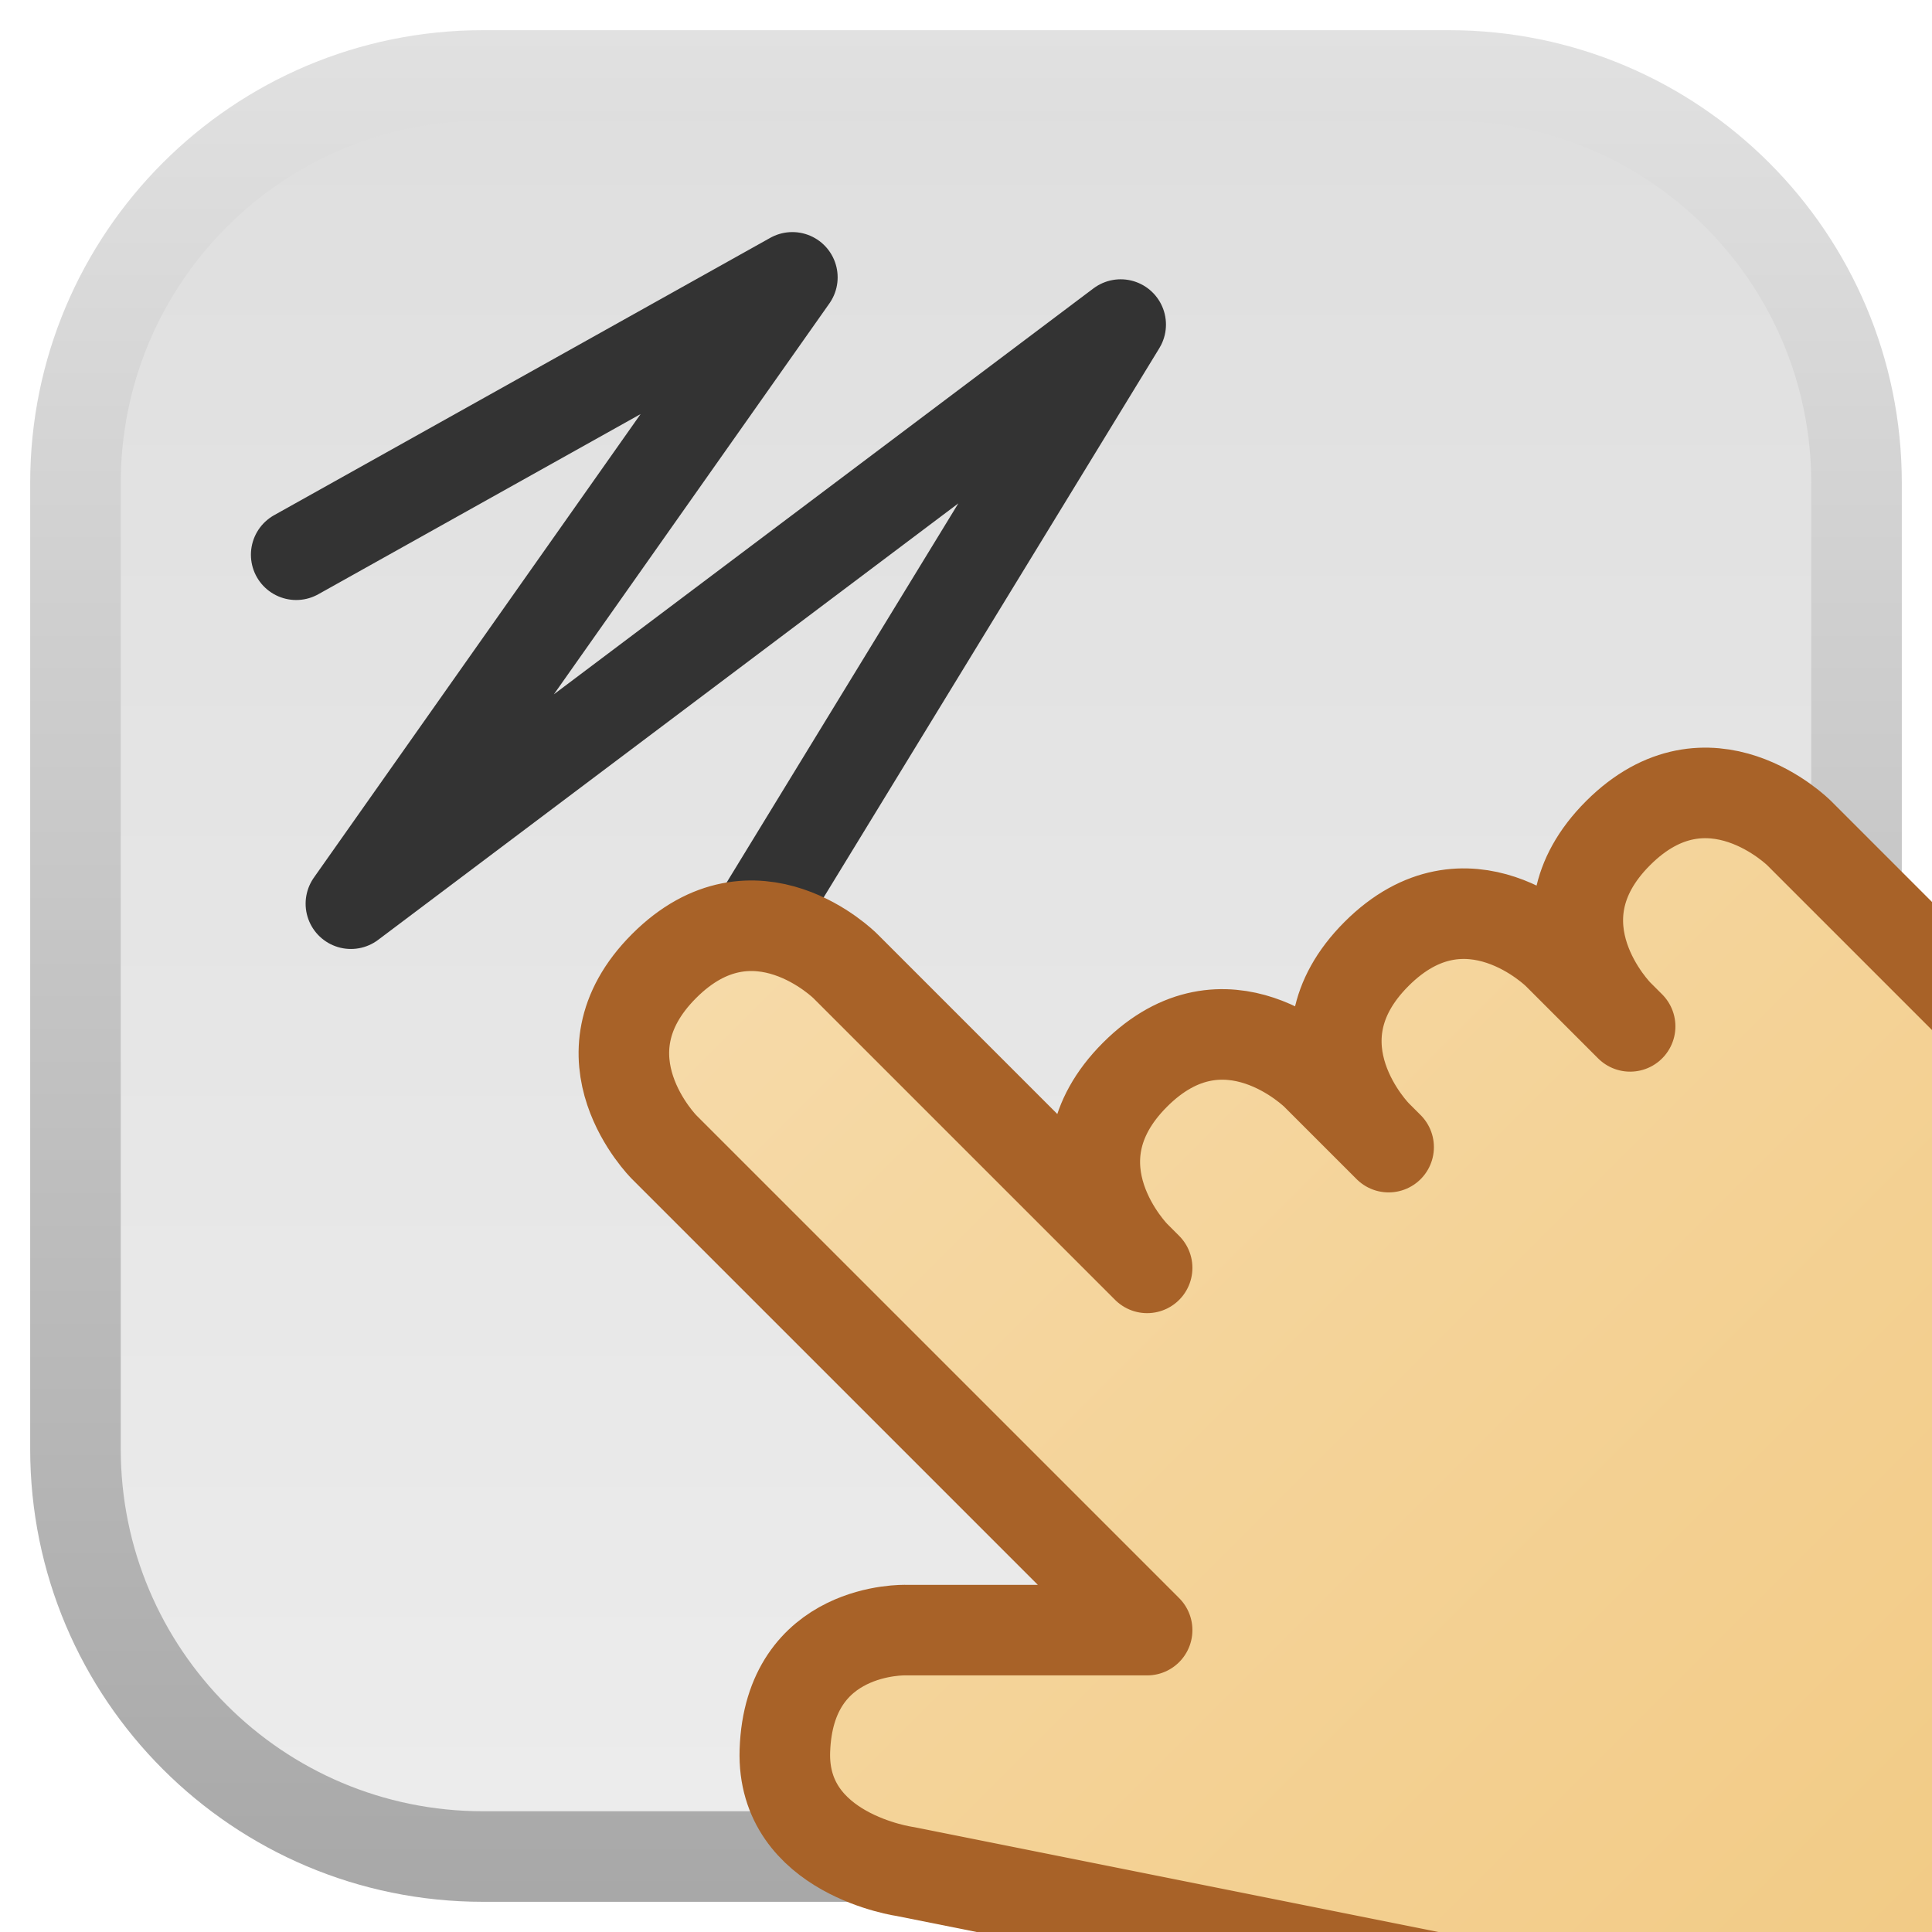
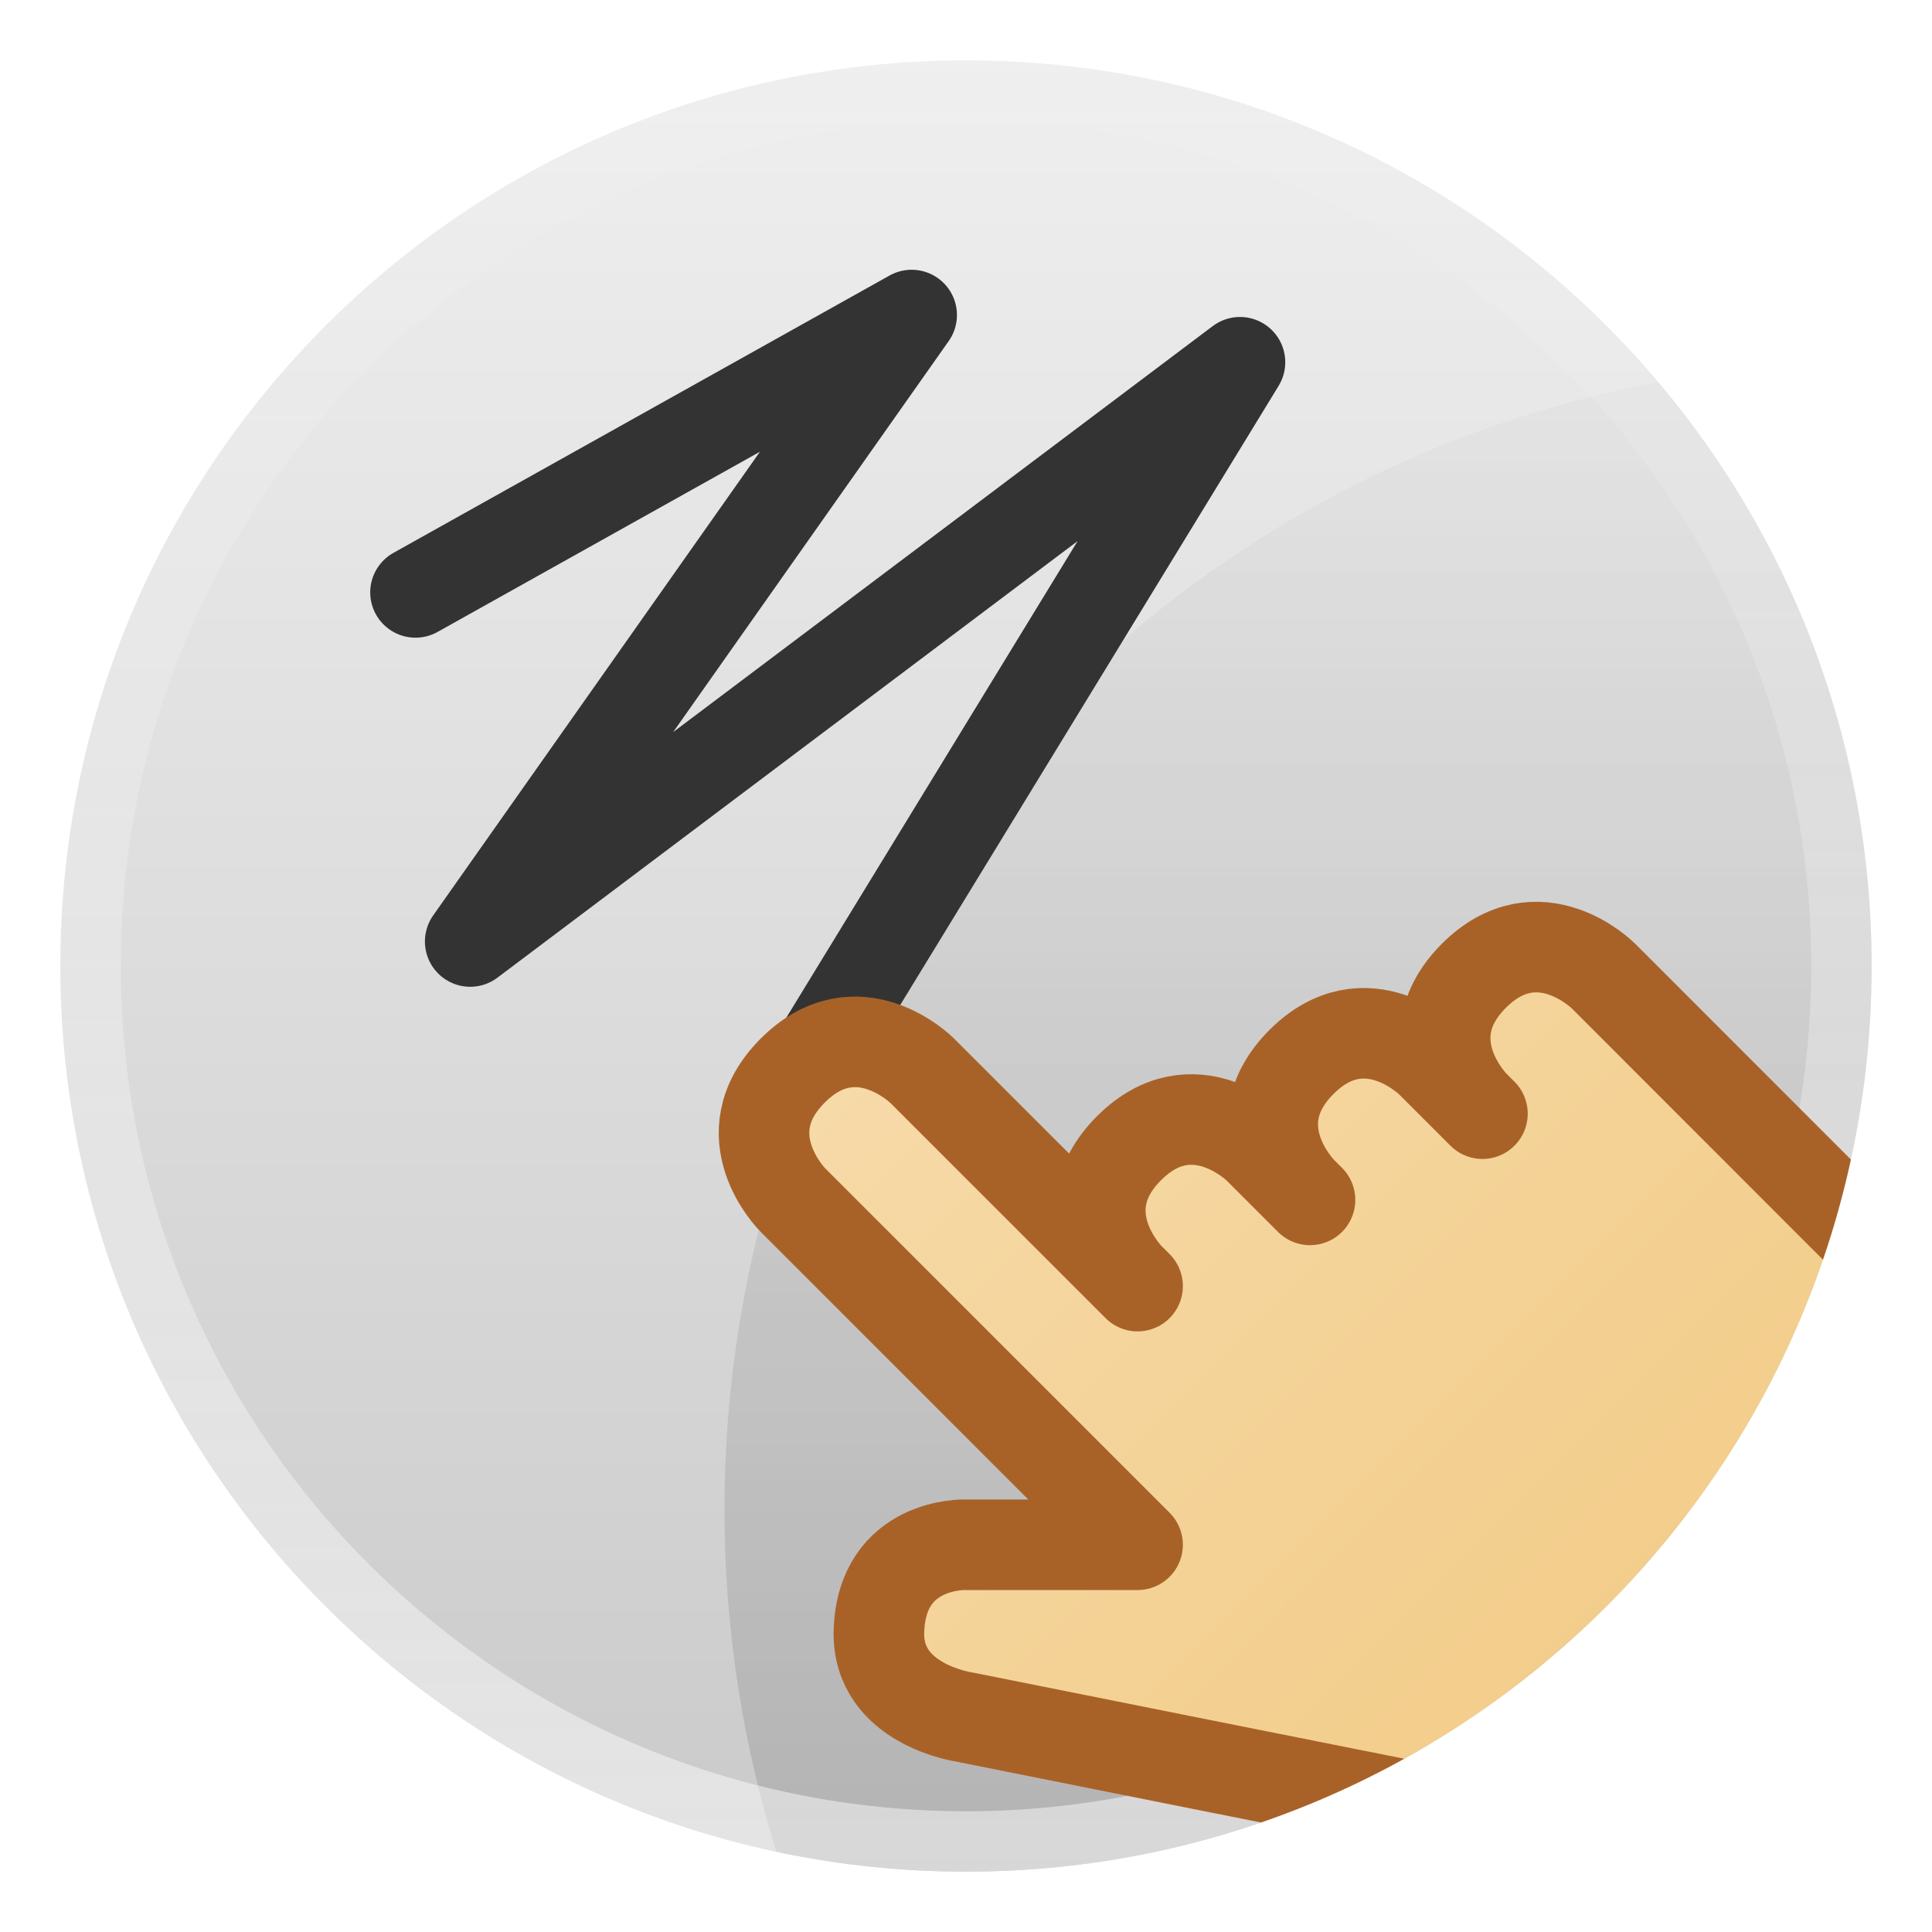
<svg xmlns="http://www.w3.org/2000/svg" xmlns:xlink="http://www.w3.org/1999/xlink" version="1.1" width="128" height="128" id="svg2">
  <defs id="defs4">
+     <linearGradient id="linearGradient4268">
+       <stop id="stop4270" style="stop-color:#ffffff;stop-opacity:0.502" offset="0" />
+       <stop id="stop4272" style="stop-color:#ffffff;stop-opacity:0" offset="1" />
+     </linearGradient>
+     <linearGradient id="linearGradient4245">
+       <stop id="stop4247" style="stop-color:#000000;stop-opacity:0.269" offset="0" />
+       <stop id="stop4249" style="stop-color:#000000;stop-opacity:0.031" offset="1" />
+     </linearGradient>
+     <linearGradient id="linearGradient4231">
+       <stop id="stop4233" style="stop-color:#c9c9c9;stop-opacity:1" offset="0" />
+       <stop id="stop4235" style="stop-color:#f0f0f0;stop-opacity:1" offset="1" />
+     </linearGradient>
+     <linearGradient id="linearGradient4747">
+       <stop id="stop4749" style="stop-color:#000000;stop-opacity:0.251" offset="0" />
+       <stop id="stop4751" style="stop-color:#000000;stop-opacity:0.063" offset="1" />
+     </linearGradient>
    <linearGradient id="linearGradient3798">
      <stop id="stop3800" style="stop-color:#f2cb86;stop-opacity:1" offset="0" />
      <stop id="stop3802" style="stop-color:#f6daa8;stop-opacity:1" offset="1" />
    </linearGradient>
    <linearGradient id="linearGradient3786">
-       <stop id="stop3788" style="stop-color:#ececec;stop-opacity:1" offset="0" />
+       <stop id="stop3788" style="stop-color:#ffffff;stop-opacity:1" offset="0" />
      <stop id="stop3790" style="stop-color:#dfdfdf;stop-opacity:1" offset="1" />
    </linearGradient>
    <linearGradient id="linearGradient3757">
-       <stop id="stop3759" style="stop-color:#e1e1e1;stop-opacity:1" offset="0" />
-       <stop id="stop3761" style="stop-color:#a6a6a6;stop-opacity:1" offset="1" />
+       <stop id="stop3759" style="stop-color:#eaeaea;stop-opacity:1" offset="0" />
+       <stop id="stop3761" style="stop-color:#dcdcdc;stop-opacity:1" offset="1" />
    </linearGradient>
-     <clipPath id="clipPath3762">
-       <rect width="16" height="16" ry="0" x="0" y="1036.362" id="rect3764" style="fill:#000000;fill-opacity:0.337;stroke:none" />
-     </clipPath>
    <linearGradient x1="17" y1="1051.362" x2="8" y2="1042.362" id="linearGradient3816" xlink:href="#linearGradient3798" gradientUnits="userSpaceOnUse" />
    <linearGradient x1="17" y1="1051.362" x2="8" y2="1042.362" id="linearGradient3028" xlink:href="#linearGradient3798" gradientUnits="userSpaceOnUse" />
-     <linearGradient x1="9" y1="0" x2="9" y2="16" id="linearGradient4351" xlink:href="#linearGradient3757" gradientUnits="userSpaceOnUse" gradientTransform="translate(0.25,0.25)" />
-     <linearGradient x1="10" y1="15" x2="10" y2="1" id="linearGradient4353" xlink:href="#linearGradient3786" gradientUnits="userSpaceOnUse" />
-     <linearGradient x1="17" y1="1051.362" x2="8" y2="1042.362" id="linearGradient4355" xlink:href="#linearGradient3798" gradientUnits="userSpaceOnUse" />
+     <linearGradient x1="9" y1="0" x2="9" y2="16" id="linearGradient3815" xlink:href="#linearGradient3757" gradientUnits="userSpaceOnUse" gradientTransform="translate(0.25,0.25)" />
+     <linearGradient x1="10" y1="15" x2="10" y2="1" id="linearGradient3825" xlink:href="#linearGradient3786" gradientUnits="userSpaceOnUse" />
+     <linearGradient x1="9" y1="0" x2="9" y2="16" id="linearGradient3788" xlink:href="#linearGradient3757" gradientUnits="userSpaceOnUse" gradientTransform="translate(0.25,0.25)" />
+     <linearGradient x1="10" y1="15" x2="10" y2="1" id="linearGradient3790" xlink:href="#linearGradient3786" gradientUnits="userSpaceOnUse" />
+     <linearGradient x1="17" y1="1051.362" x2="8" y2="1042.362" id="linearGradient3792" xlink:href="#linearGradient3798" gradientUnits="userSpaceOnUse" />
+     <linearGradient x1="9" y1="0" x2="9" y2="16" id="linearGradient3794" xlink:href="#linearGradient3757" gradientUnits="userSpaceOnUse" gradientTransform="translate(0.25,0.25)" />
+     <linearGradient x1="9" y1="0" x2="9" y2="16" id="linearGradient3797" xlink:href="#linearGradient3757" gradientUnits="userSpaceOnUse" gradientTransform="translate(0.25,0.25)" />
+     <linearGradient x1="17" y1="1051.362" x2="8" y2="1042.362" id="linearGradient3801" xlink:href="#linearGradient3798" gradientUnits="userSpaceOnUse" gradientTransform="matrix(0.7138826,0,0,0.7138826,2.638607,-736.6855)" />
+     <linearGradient x1="14" y1="0" x2="14" y2="16" id="linearGradient3805" xlink:href="#linearGradient3786" gradientUnits="userSpaceOnUse" gradientTransform="translate(0.2000001,-0.2)" />
+     <linearGradient x1="17.75" y1="15.75" x2="17.75" y2="-0.25" id="linearGradient3808" xlink:href="#linearGradient3757" gradientUnits="userSpaceOnUse" gradientTransform="translate(16,-0.5)" />
+     <linearGradient x1="9" y1="0" x2="9" y2="16" id="linearGradient3814" xlink:href="#linearGradient3757" gradientUnits="userSpaceOnUse" gradientTransform="translate(0.25,0.25)" />
+     <linearGradient x1="16" y1="19" x2="16" y2="3" id="linearGradient4753" xlink:href="#linearGradient4747" gradientUnits="userSpaceOnUse" />
+     <linearGradient x1="5" y1="16" x2="5" y2="0" id="linearGradient4237" xlink:href="#linearGradient4231" gradientUnits="userSpaceOnUse" />
+     <linearGradient x1="5" y1="16" x2="5" y2="0" id="linearGradient4243" xlink:href="#linearGradient4245" gradientUnits="userSpaceOnUse" />
+     <clipPath id="clipPath4258">
+       <path d="M 16,8 A 8,8 0 1 1 0,8 8,8 0 1 1 16,8 z" id="path4260" style="fill:#ff01e5;fill-opacity:0.165;stroke:none" />
+     </clipPath>
+     <linearGradient x1="6.5" y1="16.5" x2="6.5" y2="0.5" id="linearGradient4274" xlink:href="#linearGradient4268" gradientUnits="userSpaceOnUse" />
+     <clipPath id="clipPath4350">
+       <path d="m 15.5,8 a 7.5,7.5 0 1 1 -15,0 7.5,7.5 0 1 1 15,0 z" id="path4352" style="fill:#ff01e5;fill-opacity:0.165;stroke:none" />
+     </clipPath>
+     <clipPath id="clipPath4354">
+       <path d="m 15.5,8 a 7.5,7.5 0 1 1 -15,0 7.5,7.5 0 1 1 15,0 z" transform="matrix(0.8421053,0,0,0.8421053,-5.052632,-2.526316)" id="path4356" style="fill:#ff01e5;fill-opacity:0.165;stroke:none" />
+     </clipPath>
  </defs>
-   <g transform="scale(8,8)" id="g4344">
-     <rect width="15.5" height="15.5" ry="3.75" x="0.25" y="0.25" id="rect3038" style="fill:url(#linearGradient4351);fill-opacity:1;stroke:none" />
-     <rect width="14" height="14" ry="3" x="1" y="1" id="rect3817" style="fill:url(#linearGradient4353);fill-opacity:1;stroke:none" />
-     <path d="M 2.453,4.594 6.562,2.297 2.906,7.484 9.281,2.688 5.844,8.312" id="path3827" style="fill:none;stroke:#333333;stroke-width:0.75;stroke-linecap:round;stroke-linejoin:round;stroke-miterlimit:4;stroke-opacity:1;stroke-dasharray:none" />
-     <path d="m 10,1052.362 -2.5,-0.5 c 0,0 -1.028,-0.141 -1,-1 0.034,-1.031 1,-1 1,-1 l 2,0 -4,-4 c 0,0 -0.75,-0.75 0,-1.5 0.75,-0.75 1.5,0 1.5,0 l 2.5,2.5 -0.1,-0.1 c 0,0 -0.75,-0.75 0,-1.5 0.75,-0.75 1.5,0 1.5,0 l 0.6,0.6 -0.1,-0.1 c 0,0 -0.75,-0.75 0,-1.5 0.75,-0.75 1.5,0 1.5,0 l 0.6,0.6 -0.1,-0.1 c 0,0 -0.75,-0.75 0,-1.5 0.75,-0.75 1.5,0 1.5,0 l 1.6,1.6 0,8 -4,0 z" transform="translate(0,-1036.362)" clip-path="url(#clipPath3762)" id="path3822" style="fill:url(#linearGradient4355);fill-opacity:1;stroke:#a86228;stroke-width:0.75;stroke-linecap:round;stroke-linejoin:round;stroke-miterlimit:4;stroke-opacity:1;stroke-dasharray:none" />
+   <g transform="scale(8,8)" id="g4358">
+     <path d="m 15.5,8 a 7.5,7.5 0 1 1 -15,0 7.5,7.5 0 1 1 15,0 z" id="path3461" style="fill:url(#linearGradient4237);fill-opacity:1;stroke:none" />
+     <path d="M 16,8 A 8,8 0 1 1 0,8 8,8 0 1 1 16,8 z" transform="matrix(1.1875,0,0,1.1875,6,3)" clip-path="url(#clipPath4354)" id="path4241" style="opacity:0.625;fill:url(#linearGradient4243);fill-opacity:1;stroke:none" />
+     <path d="M 3.441,4.906 7.55,2.609 3.894,7.797 10.269,3 6.831,8.625" id="path3827" style="fill:none;stroke:#333333;stroke-width:0.75;stroke-linecap:round;stroke-linejoin:round;stroke-miterlimit:4;stroke-opacity:1;stroke-dasharray:none" />
    <rect width="16" height="16" ry="0" x="0" y="0" id="rect3938" style="fill:#000000;fill-opacity:0;stroke:none" />
+     <path d="m 15.75,8.5 a 7.25,7.25 0 1 1 -14.5,0 7.25,7.25 0 1 1 14.5,0 z" transform="translate(-0.5,-0.5)" id="path4266" style="fill:none;stroke:url(#linearGradient4274);stroke-width:0.5;stroke-miterlimit:4;stroke-opacity:1;stroke-dasharray:none" />
+     <path d="M 9.777,14.578 7.993,14.221 c 0,0 -0.734,-0.101 -0.714,-0.714 0.024,-0.736 0.714,-0.714 0.714,-0.714 l 1.428,0 -2.856,-2.856 c 0,0 -0.535,-0.535 0,-1.071 0.535,-0.535 1.071,0 1.071,0 l 1.785,1.785 -0.071,-0.071 c 0,0 -0.535,-0.535 0,-1.071 0.535,-0.535 1.071,0 1.071,0 l 0.428,0.428 -0.071,-0.071 c 0,0 -0.535,-0.535 0,-1.071 0.535,-0.535 1.071,0 1.071,0 l 0.428,0.428 -0.071,-0.071 c 0,0 -0.535,-0.535 0,-1.071 0.535,-0.535 1.071,0 1.071,0 L 15.918,10.723 15.418,15.934 11.562,14.934 z" clip-path="url(#clipPath4350)" id="path3822" style="fill:url(#linearGradient3801);fill-opacity:1;stroke:#a86228;stroke-width:0.75;stroke-linecap:round;stroke-linejoin:round;stroke-miterlimit:4;stroke-opacity:1;stroke-dasharray:none" />
  </g>
</svg>
